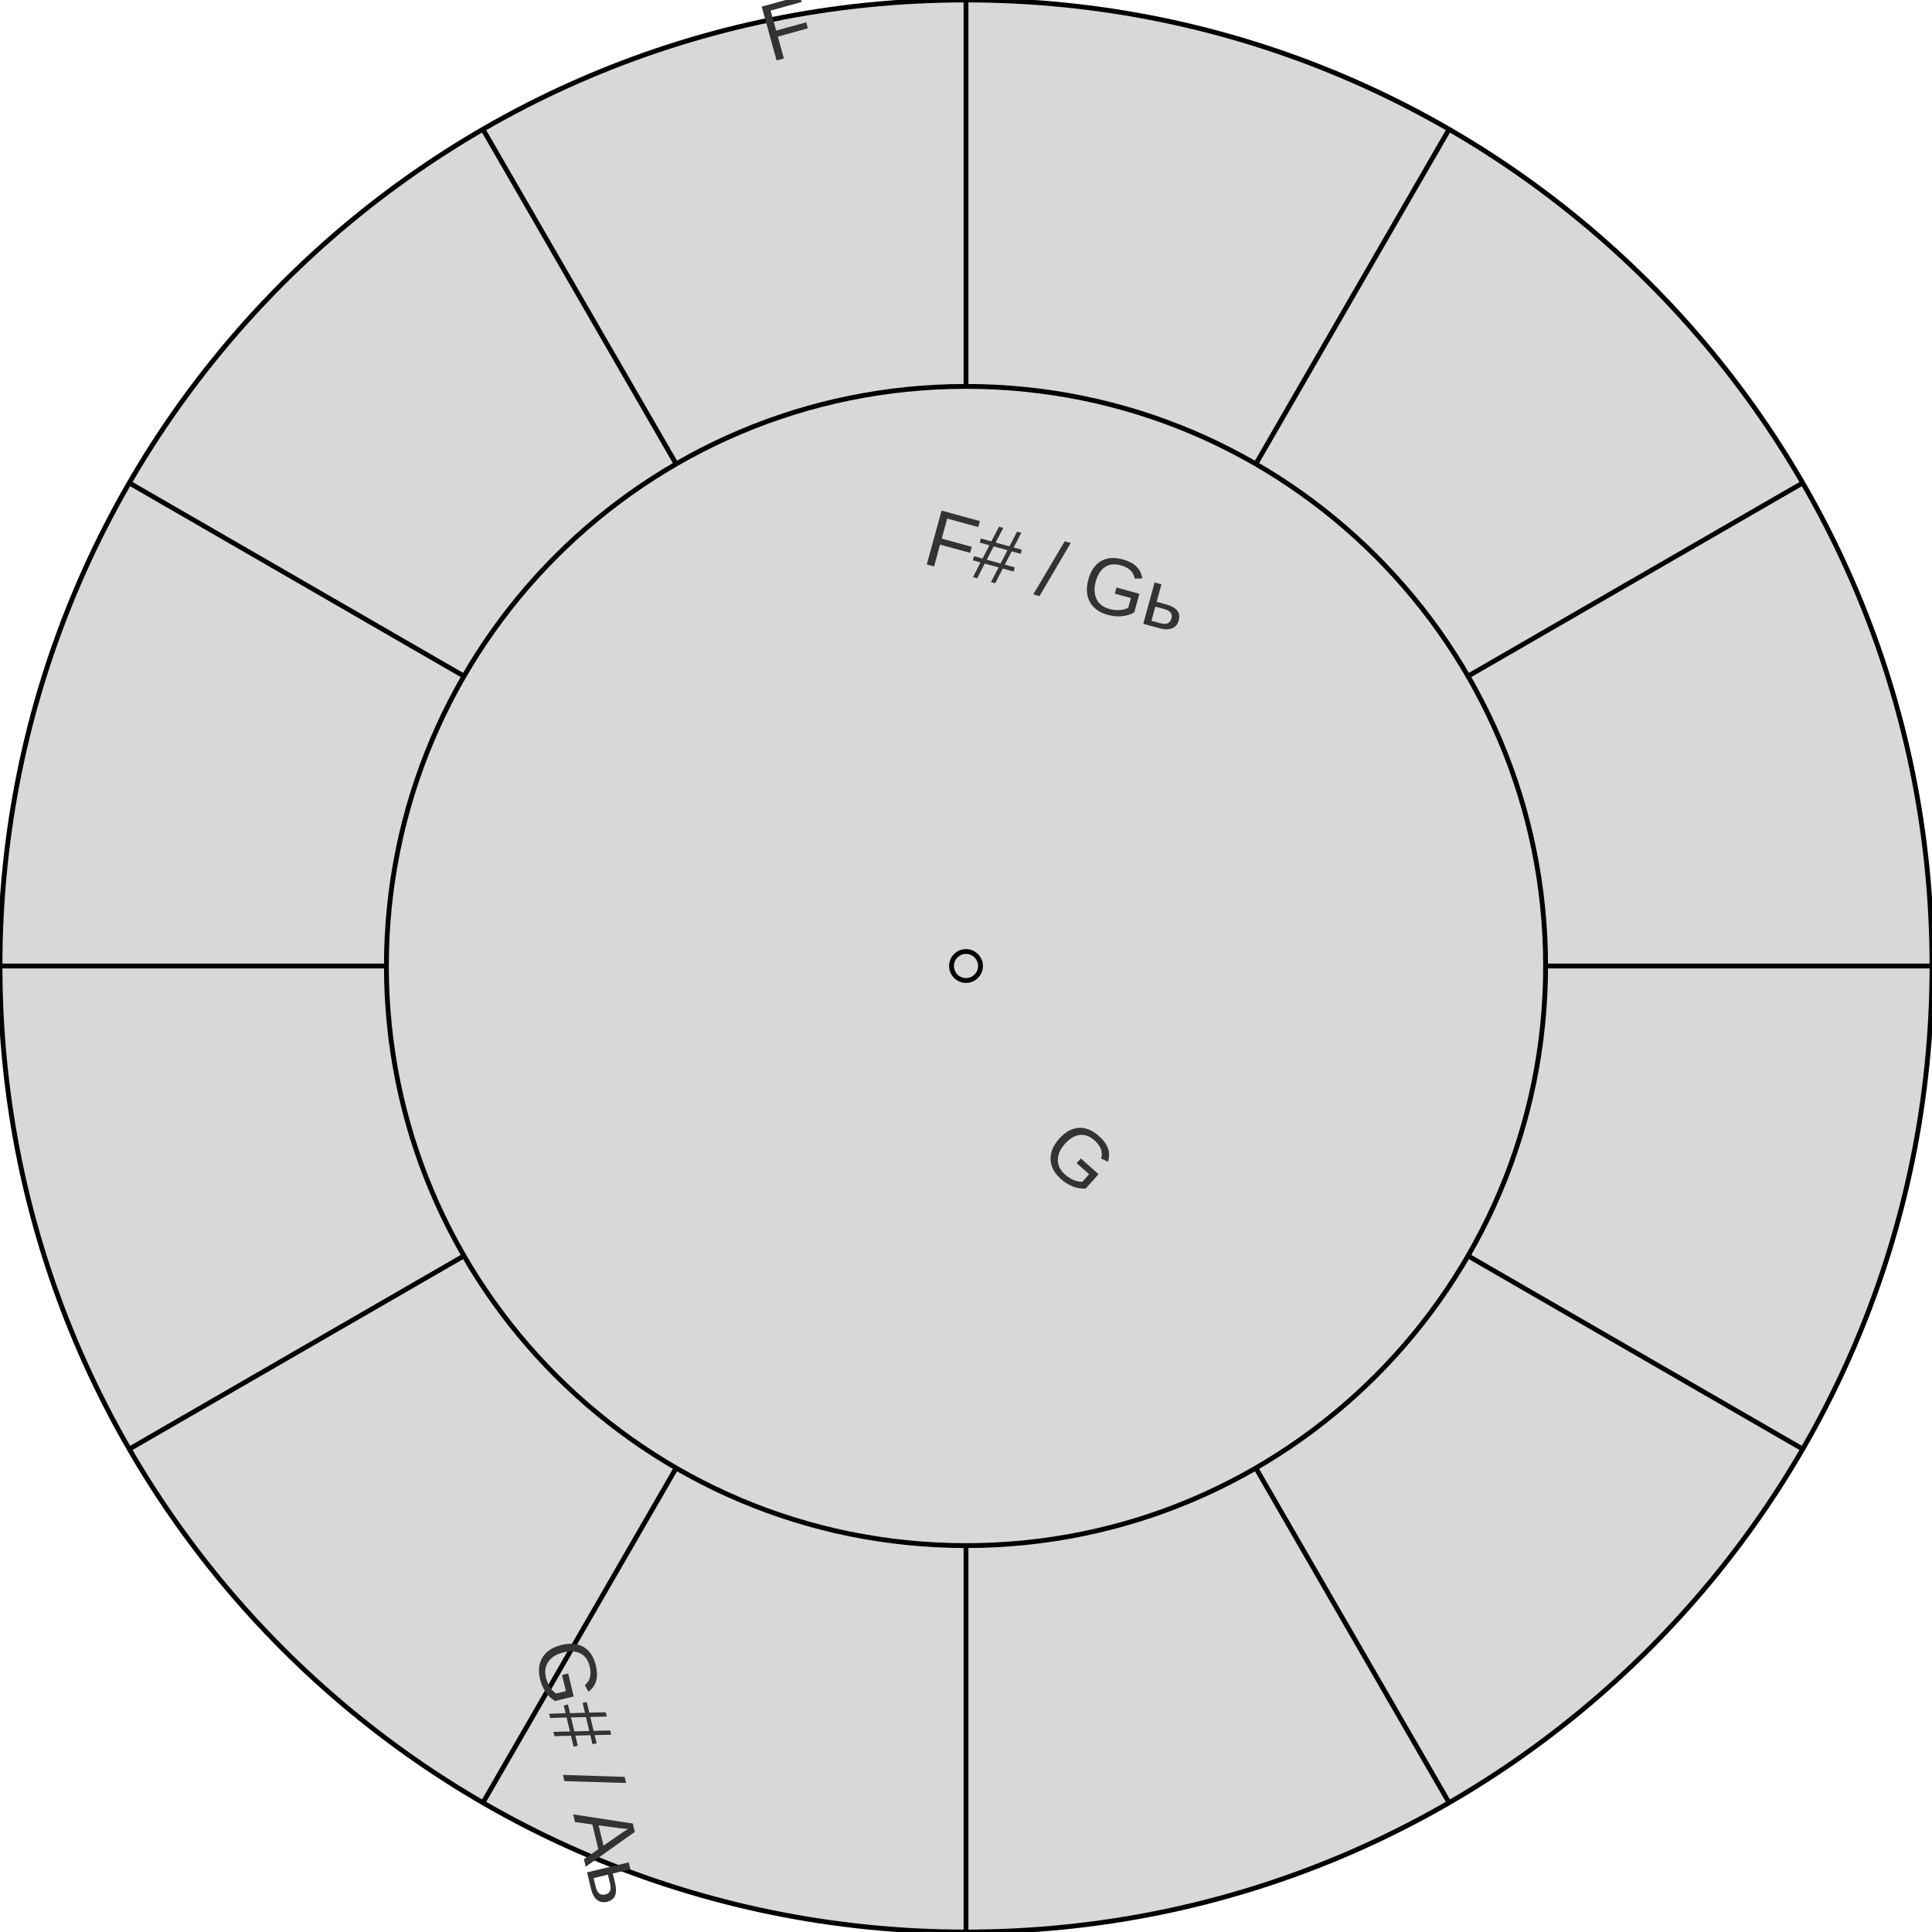
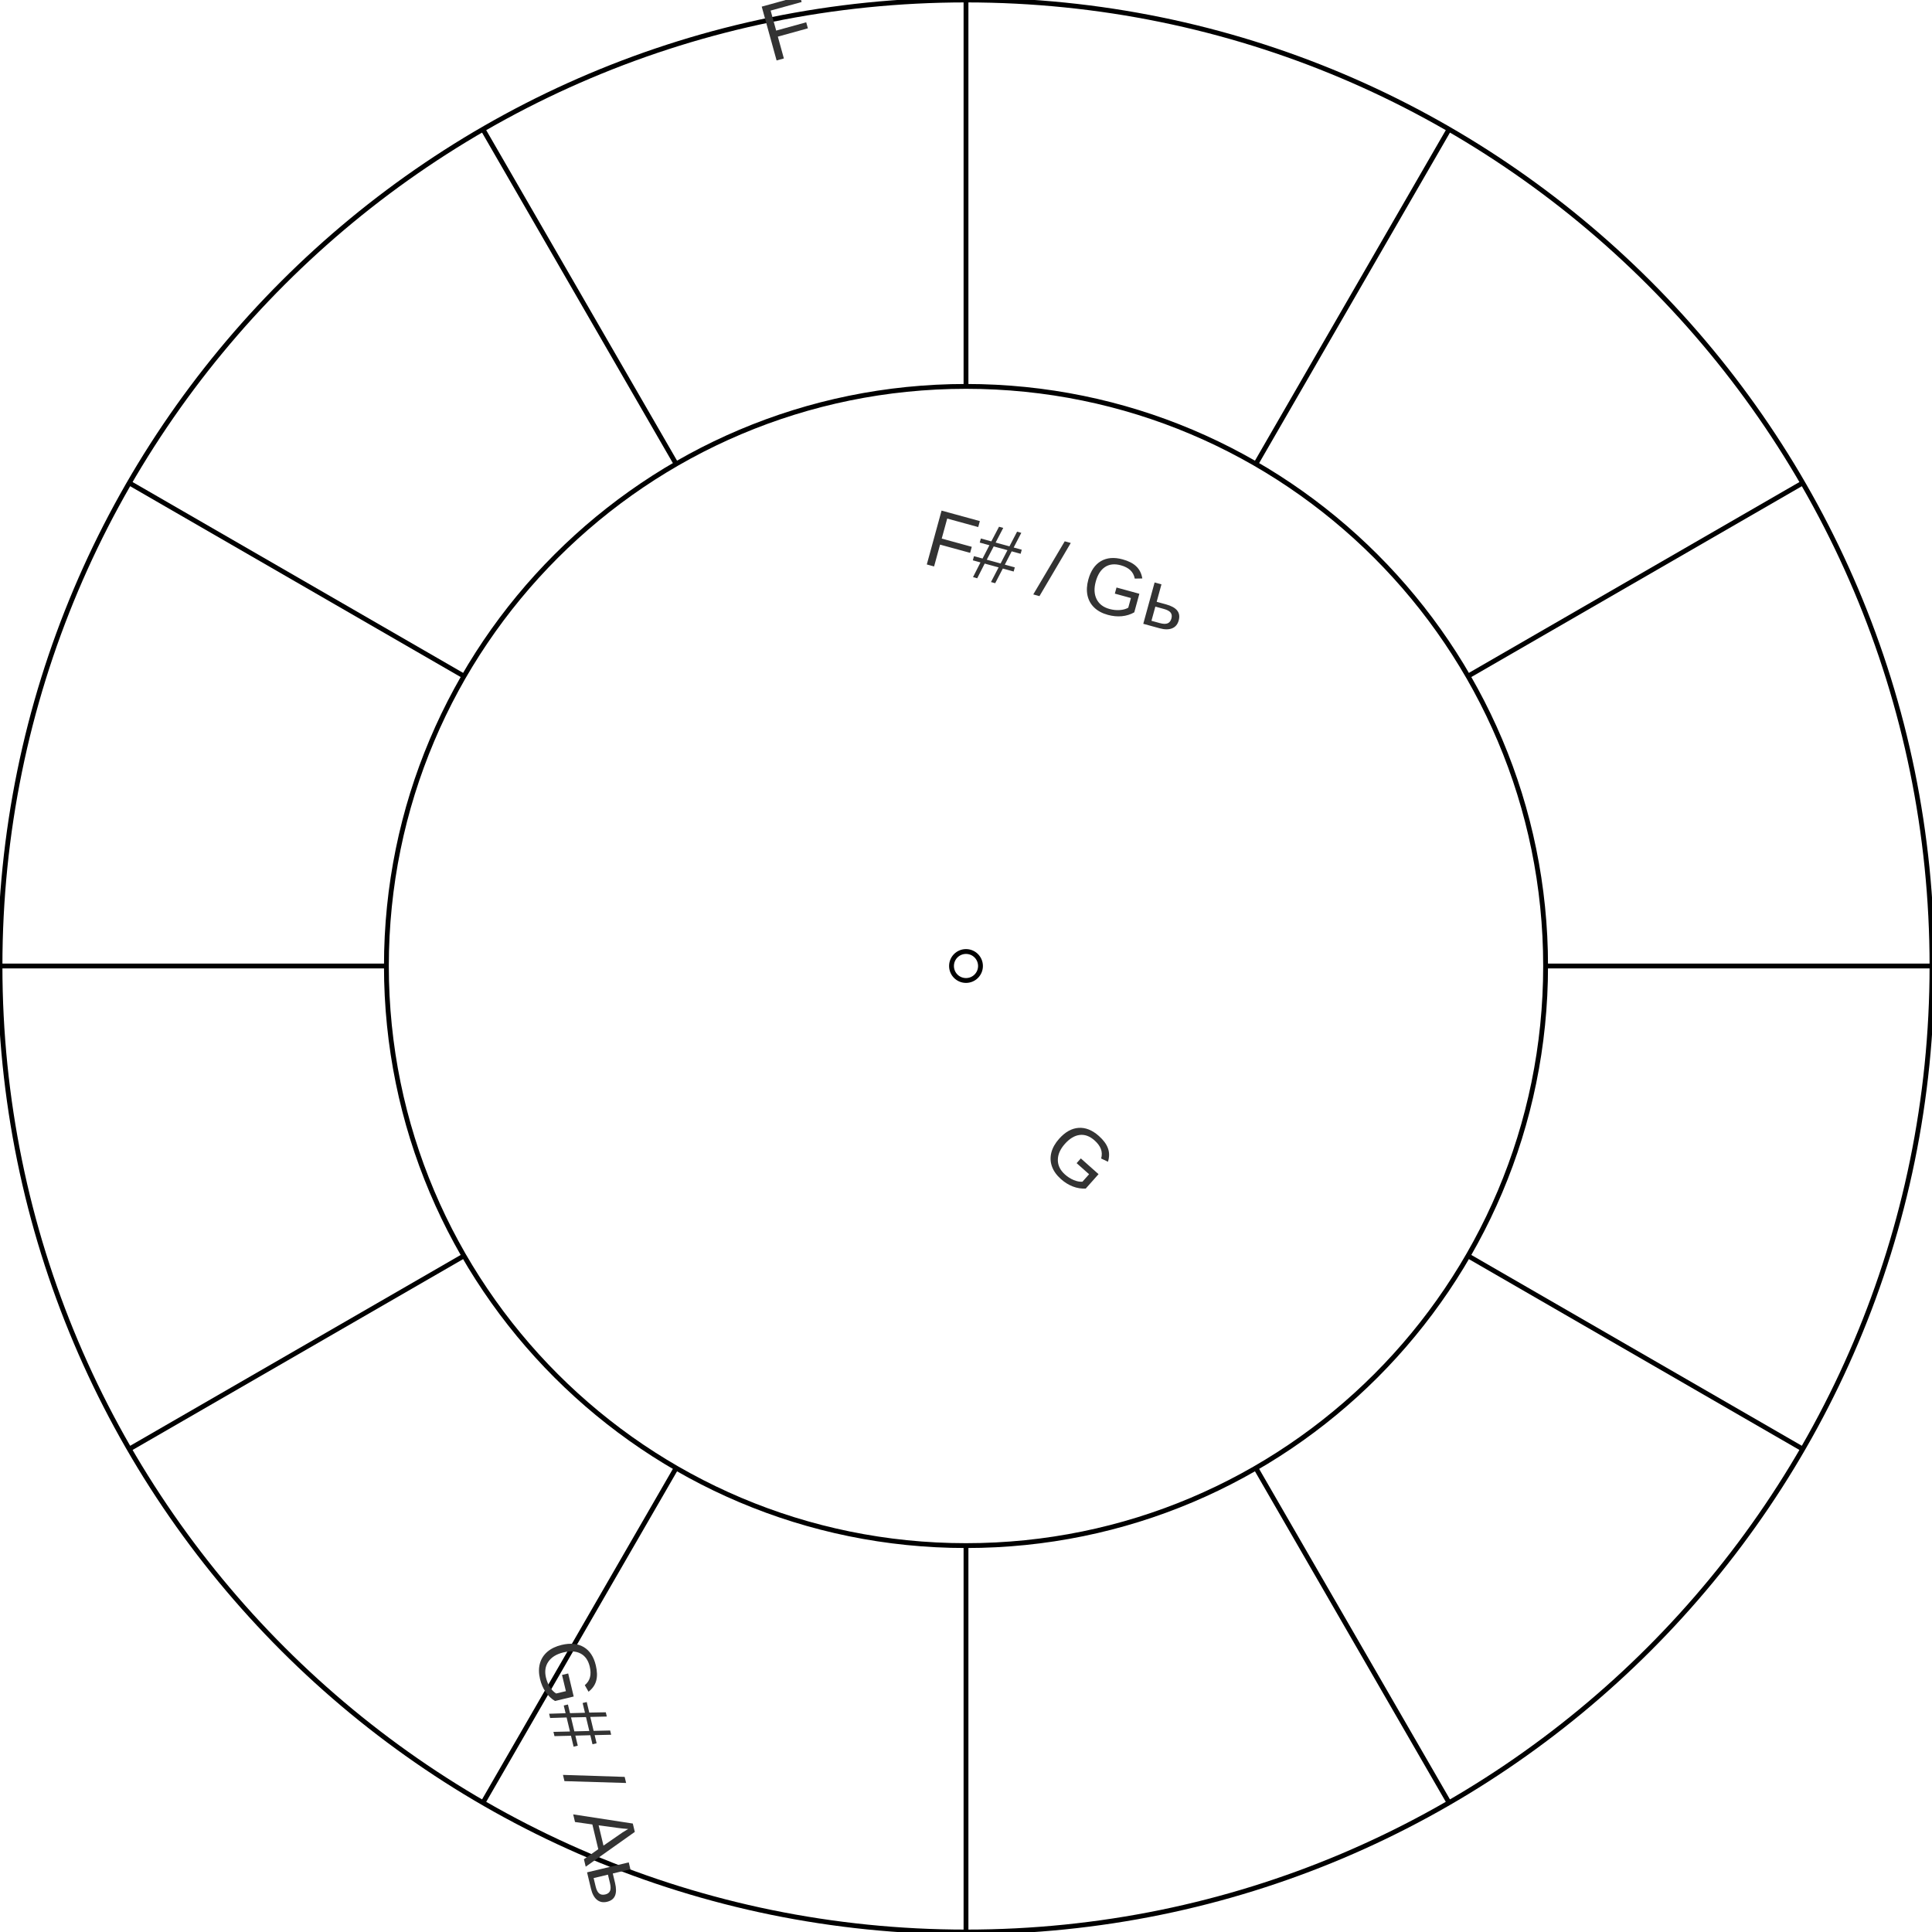
<svg xmlns="http://www.w3.org/2000/svg" viewBox="0 0 400 400">
  <defs />
-   <ellipse style="fill: rgb(216, 216, 216); stroke: rgb(0, 0, 0);" cx="200" cy="200" rx="200" ry="200" />
-   <path style="fill: rgb(216, 216, 216); stroke: rgb(0, 0, 0);" d="M 0 200 L 400 200" />
-   <path style="fill: rgb(216, 216, 216); stroke: rgb(0, 0, 0);" d="M 200 0 L 200 400" />
-   <path style="fill: rgb(216, 216, 216); stroke: rgb(0, 0, 0);" d="M 26.795 100 L 373.205 300" />
-   <path style="fill: rgb(216, 216, 216); stroke: rgb(0, 0, 0);" d="M 100 26.795 L 300 373.205" />
-   <path style="fill: rgb(216, 216, 216); stroke: rgb(0, 0, 0);" d="M 300 26.795 L 100 373.205" />
-   <path style="fill: rgb(216, 216, 216); stroke: rgb(0, 0, 0);" d="M 373.205 100 L 26.795 300" />
-   <ellipse style="fill: rgb(216, 216, 216); stroke: rgb(0, 0, 0);" cx="200" cy="200" rx="120" ry="120" />
-   <ellipse style="fill: rgb(216, 216, 216); stroke: rgb(0, 0, 0);" cx="200" cy="200" rx="3" ry="3" />
+   <ellipse style="fill: rgb(255, 255, 255); stroke: rgb(0, 0, 0);" cx="200" cy="200" rx="200" ry="200" />
+   <path style="fill: rgb(255, 255, 255); stroke: rgb(0, 0, 0);" d="M 0 200 L 400 200" />
+   <path style="fill: rgb(255, 255, 255); stroke: rgb(0, 0, 0);" d="M 200 0 L 200 400" />
+   <path style="fill: rgb(255, 255, 255); stroke: rgb(0, 0, 0);" d="M 26.795 100 L 373.205 300" />
+   <path style="fill: rgb(255, 255, 255); stroke: rgb(0, 0, 0);" d="M 100 26.795 L 300 373.205" />
+   <path style="fill: rgb(255, 255, 255); stroke: rgb(0, 0, 0);" d="M 300 26.795 L 100 373.205" />
+   <path style="fill: rgb(255, 255, 255); stroke: rgb(0, 0, 0);" d="M 373.205 100 L 26.795 300" />
+   <ellipse style="fill: rgb(255, 255, 255); stroke: rgb(0, 0, 0);" cx="200" cy="200" rx="120" ry="120" />
+   <ellipse style="fill: rgb(255, 255, 255); stroke: rgb(0, 0, 0);" cx="200" cy="200" rx="3" ry="3" />
  <text style="white-space: pre; fill: rgb(51, 51, 51); font-family: Arial, sans-serif; font-size: 16.8px; transform-box: fill-box; transform-origin: 79.921% 44.583%;" x="232.015" y="48.696" transform="matrix(0.964422, 0.264369, -0.264369, 0.964422, -20.32884, 8.200982)">F# / Gь</text>
  <text style="white-space: pre; fill: rgb(51, 51, 51); font-family: Arial, sans-serif; font-size: 16.8px; transform-origin: 247.882px 41.994px;" x="232.015" y="48.696" transform="matrix(0.747127, 0.664681, -0.664681, 0.747127, 73.79557, 48.96838)">G</text>
  <text style="white-space: pre; fill: rgb(51, 51, 51); font-family: Arial, sans-serif; font-size: 16.8px; transform-origin: 247.882px 41.994px;" x="232.015" y="48.696" transform="matrix(0.232714, 0.972545, -0.972545, 0.232714, 103.7716, 104.1242)">G# / Aь</text>
  <text style="white-space: pre; fill: rgb(51, 51, 51); font-family: Arial, sans-serif; font-size: 16.8px; transform-origin: 247.882px 41.994px;" x="232.015" y="48.696" transform="matrix(-0.258539, 0.966001, -0.966001, -0.258539, 105.5702, 208.4407)">A</text>
  <text style="white-space: pre; fill: rgb(51, 51, 51); font-family: Arial, sans-serif; font-size: 16.8px; transform-box: fill-box; transform-origin: 48.364% 83.8%;" x="232.015" y="48.696" transform="matrix(-0.70654, 0.707673, -0.707673, -0.70654, 51.88329, 258.1066)">A# /Bь</text>
  <text style="white-space: pre; fill: rgb(51, 51, 51); font-family: Arial, sans-serif; font-size: 16.8px; transform-origin: 241.617px 49.282px;" x="232.015" y="48.696" transform="matrix(-0.957971, 0.286865, -0.286865, -0.957971, -3.272618, 299.4734)">H</text>
  <text style="white-space: pre; fill: rgb(51, 51, 51); font-family: Arial, sans-serif; font-size: 16.8px; transform-origin: 241.617px 49.282px;" x="232.015" y="48.696" transform="matrix(-0.960102, -0.279652, 0.279652, -0.960102, -84.20772, 298.2744)">C</text>
  <text style="white-space: pre; fill: rgb(51, 51, 51); font-family: Arial, sans-serif; font-size: 16.8px; transform-origin: 241.617px 49.282px;" x="232.015" y="48.696" transform="matrix(-0.703898, -0.710301, 0.710301, -0.703898, -136.9656, 271.8957)">C# / Dь</text>
  <text style="white-space: pre; fill: rgb(51, 51, 51); font-family: Arial, sans-serif; font-size: 16.8px; transform-origin: 241.617px 49.282px;" x="232.015" y="48.696" transform="matrix(-0.23003, -0.973184, 0.973184, -0.23003, -193.3204, 184.9652)">D</text>
  <text style="white-space: pre; fill: rgb(51, 51, 51); font-family: Arial, sans-serif; font-size: 16.8px; transform-origin: 241.617px 49.282px;" x="232.015" y="48.696" transform="matrix(0.269891, -0.962891, 0.962891, 0.269891, -192.721, 128.6104)">D# / Eь</text>
  <text style="white-space: pre; fill: rgb(51, 51, 51); font-family: Arial, sans-serif; font-size: 16.8px; transform-origin: 241.617px 49.282px;" x="232.015" y="48.696" transform="matrix(0.678925, -0.734208, 0.734208, 0.678925, -148.956, 37.4833)">E</text>
  <text style="white-space: pre; fill: rgb(51, 51, 51); font-family: Arial, sans-serif; font-size: 16.8px; transform-box: fill-box; transform-origin: 50% 50%;" x="125.899" y="46.297" transform="matrix(0.963864, -0.266394, 0.266394, 0.963864, 25.77933, 1.798547)">F</text>
</svg>
